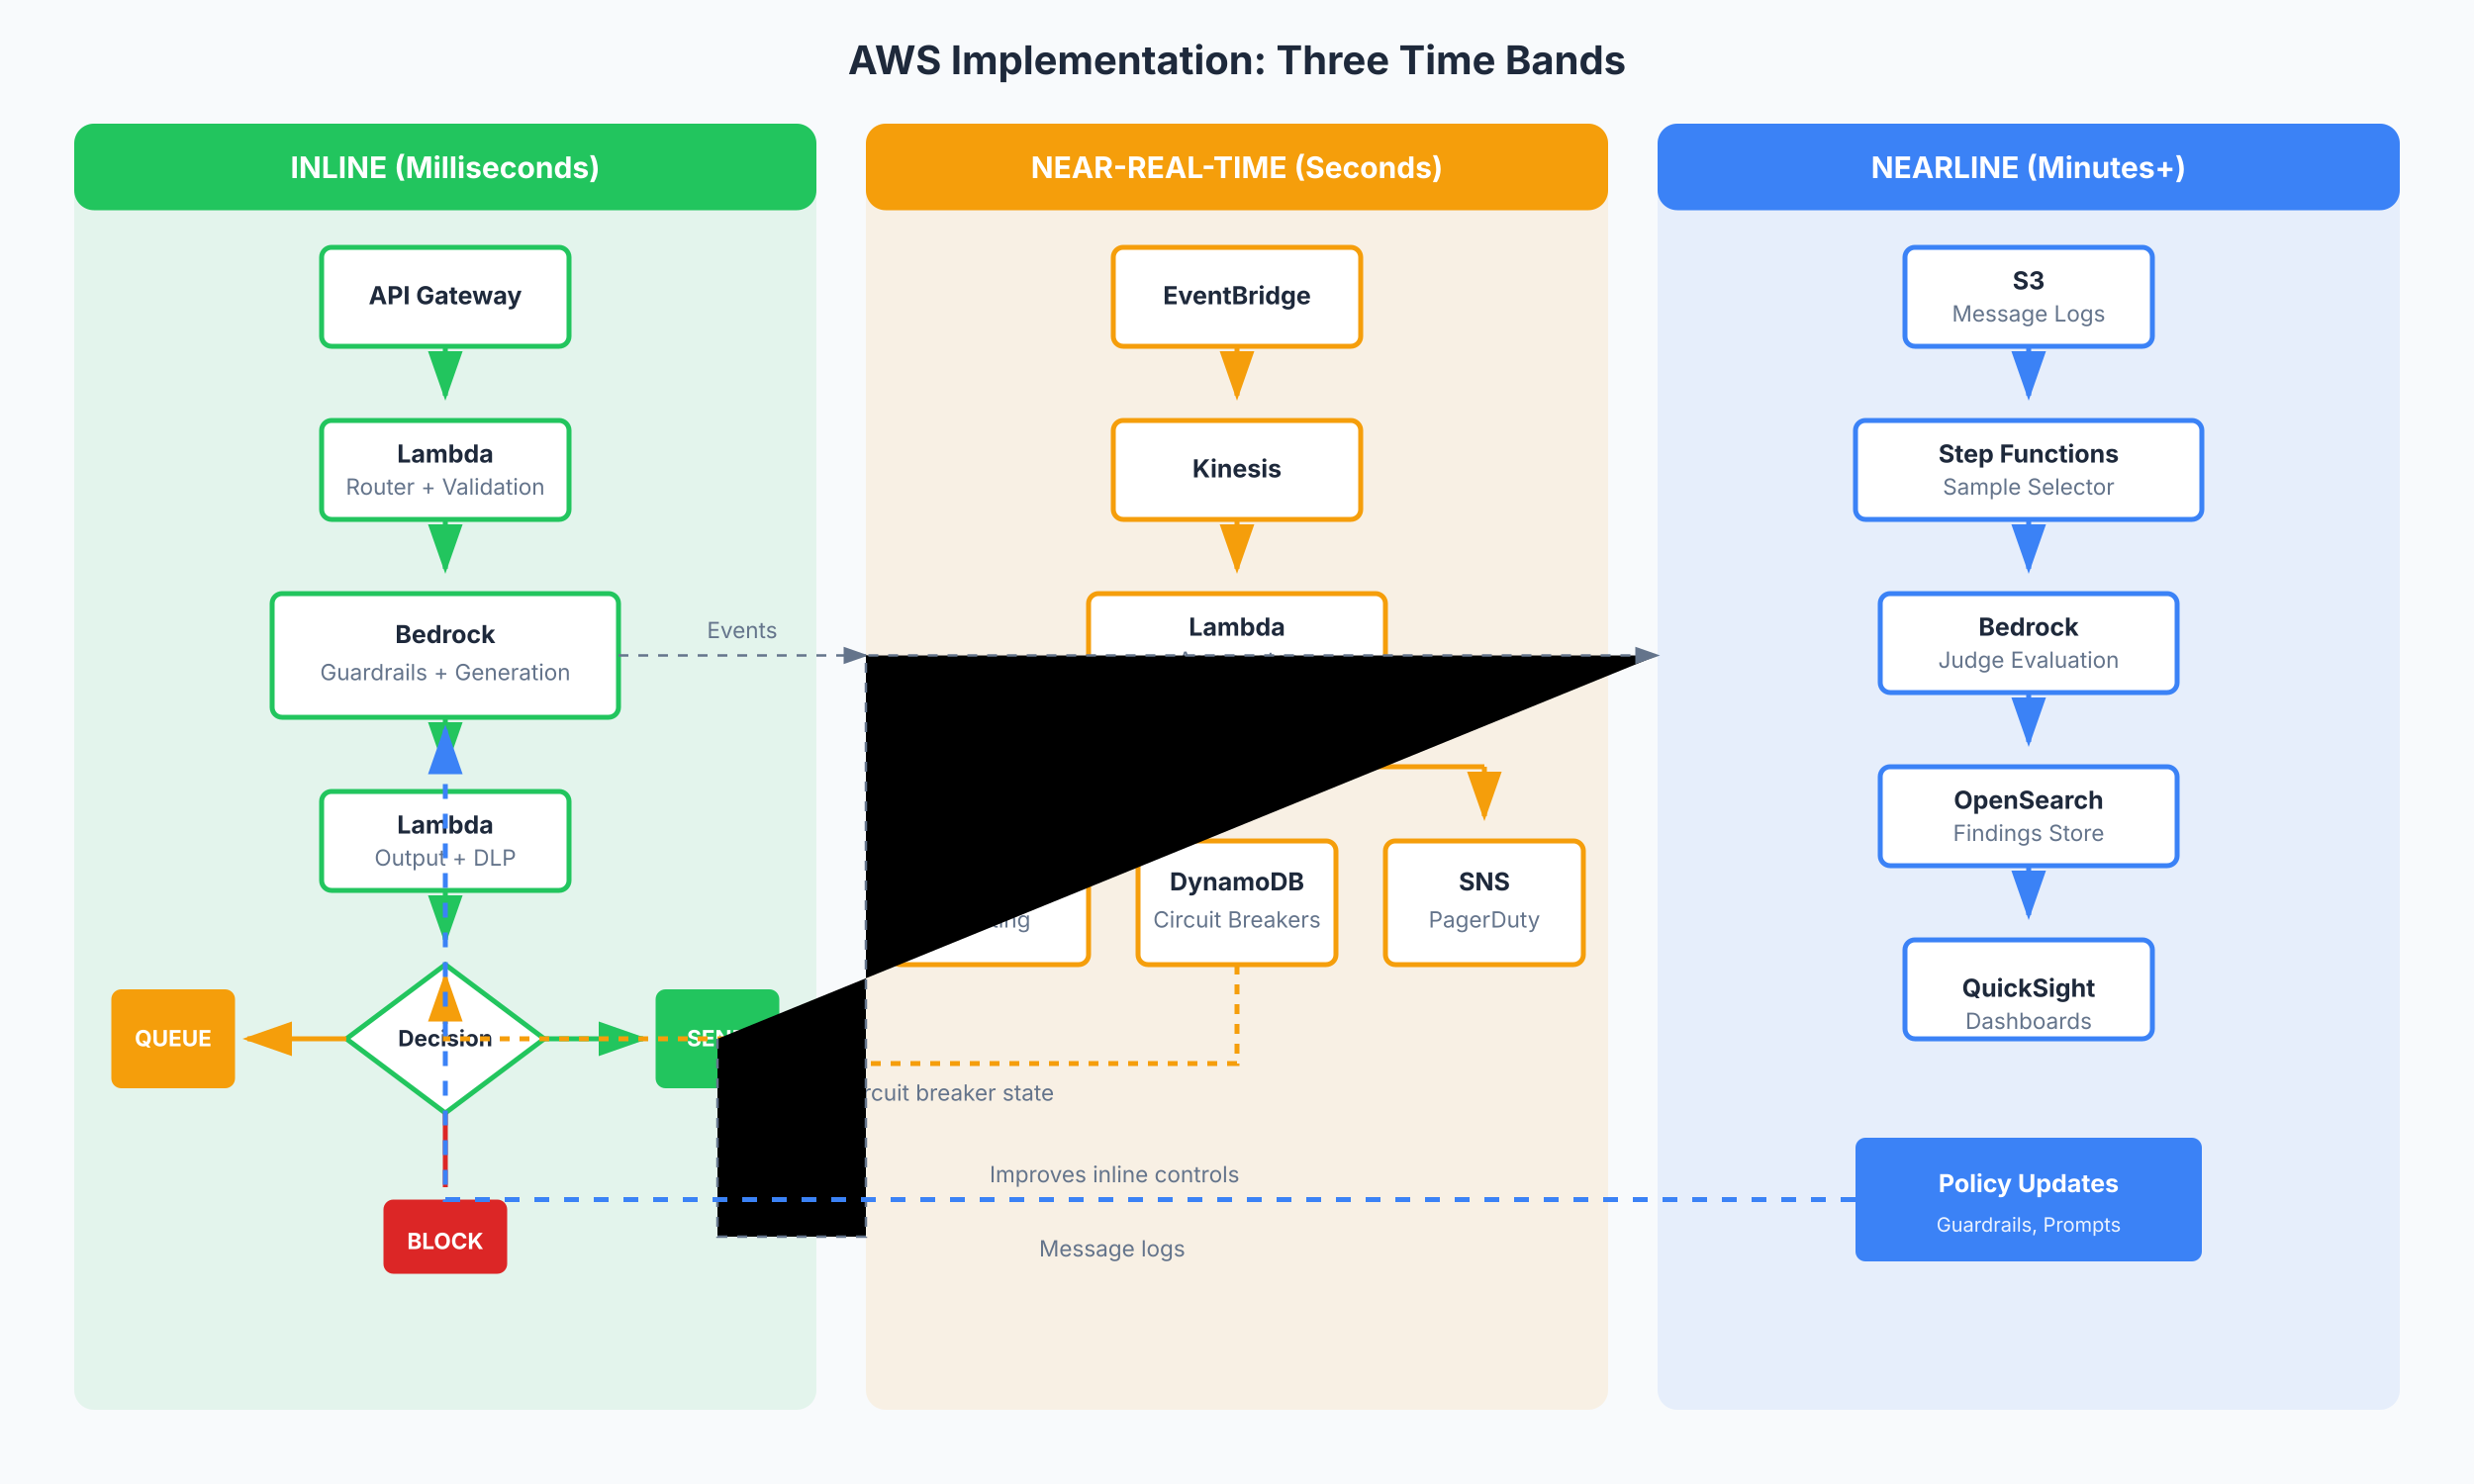
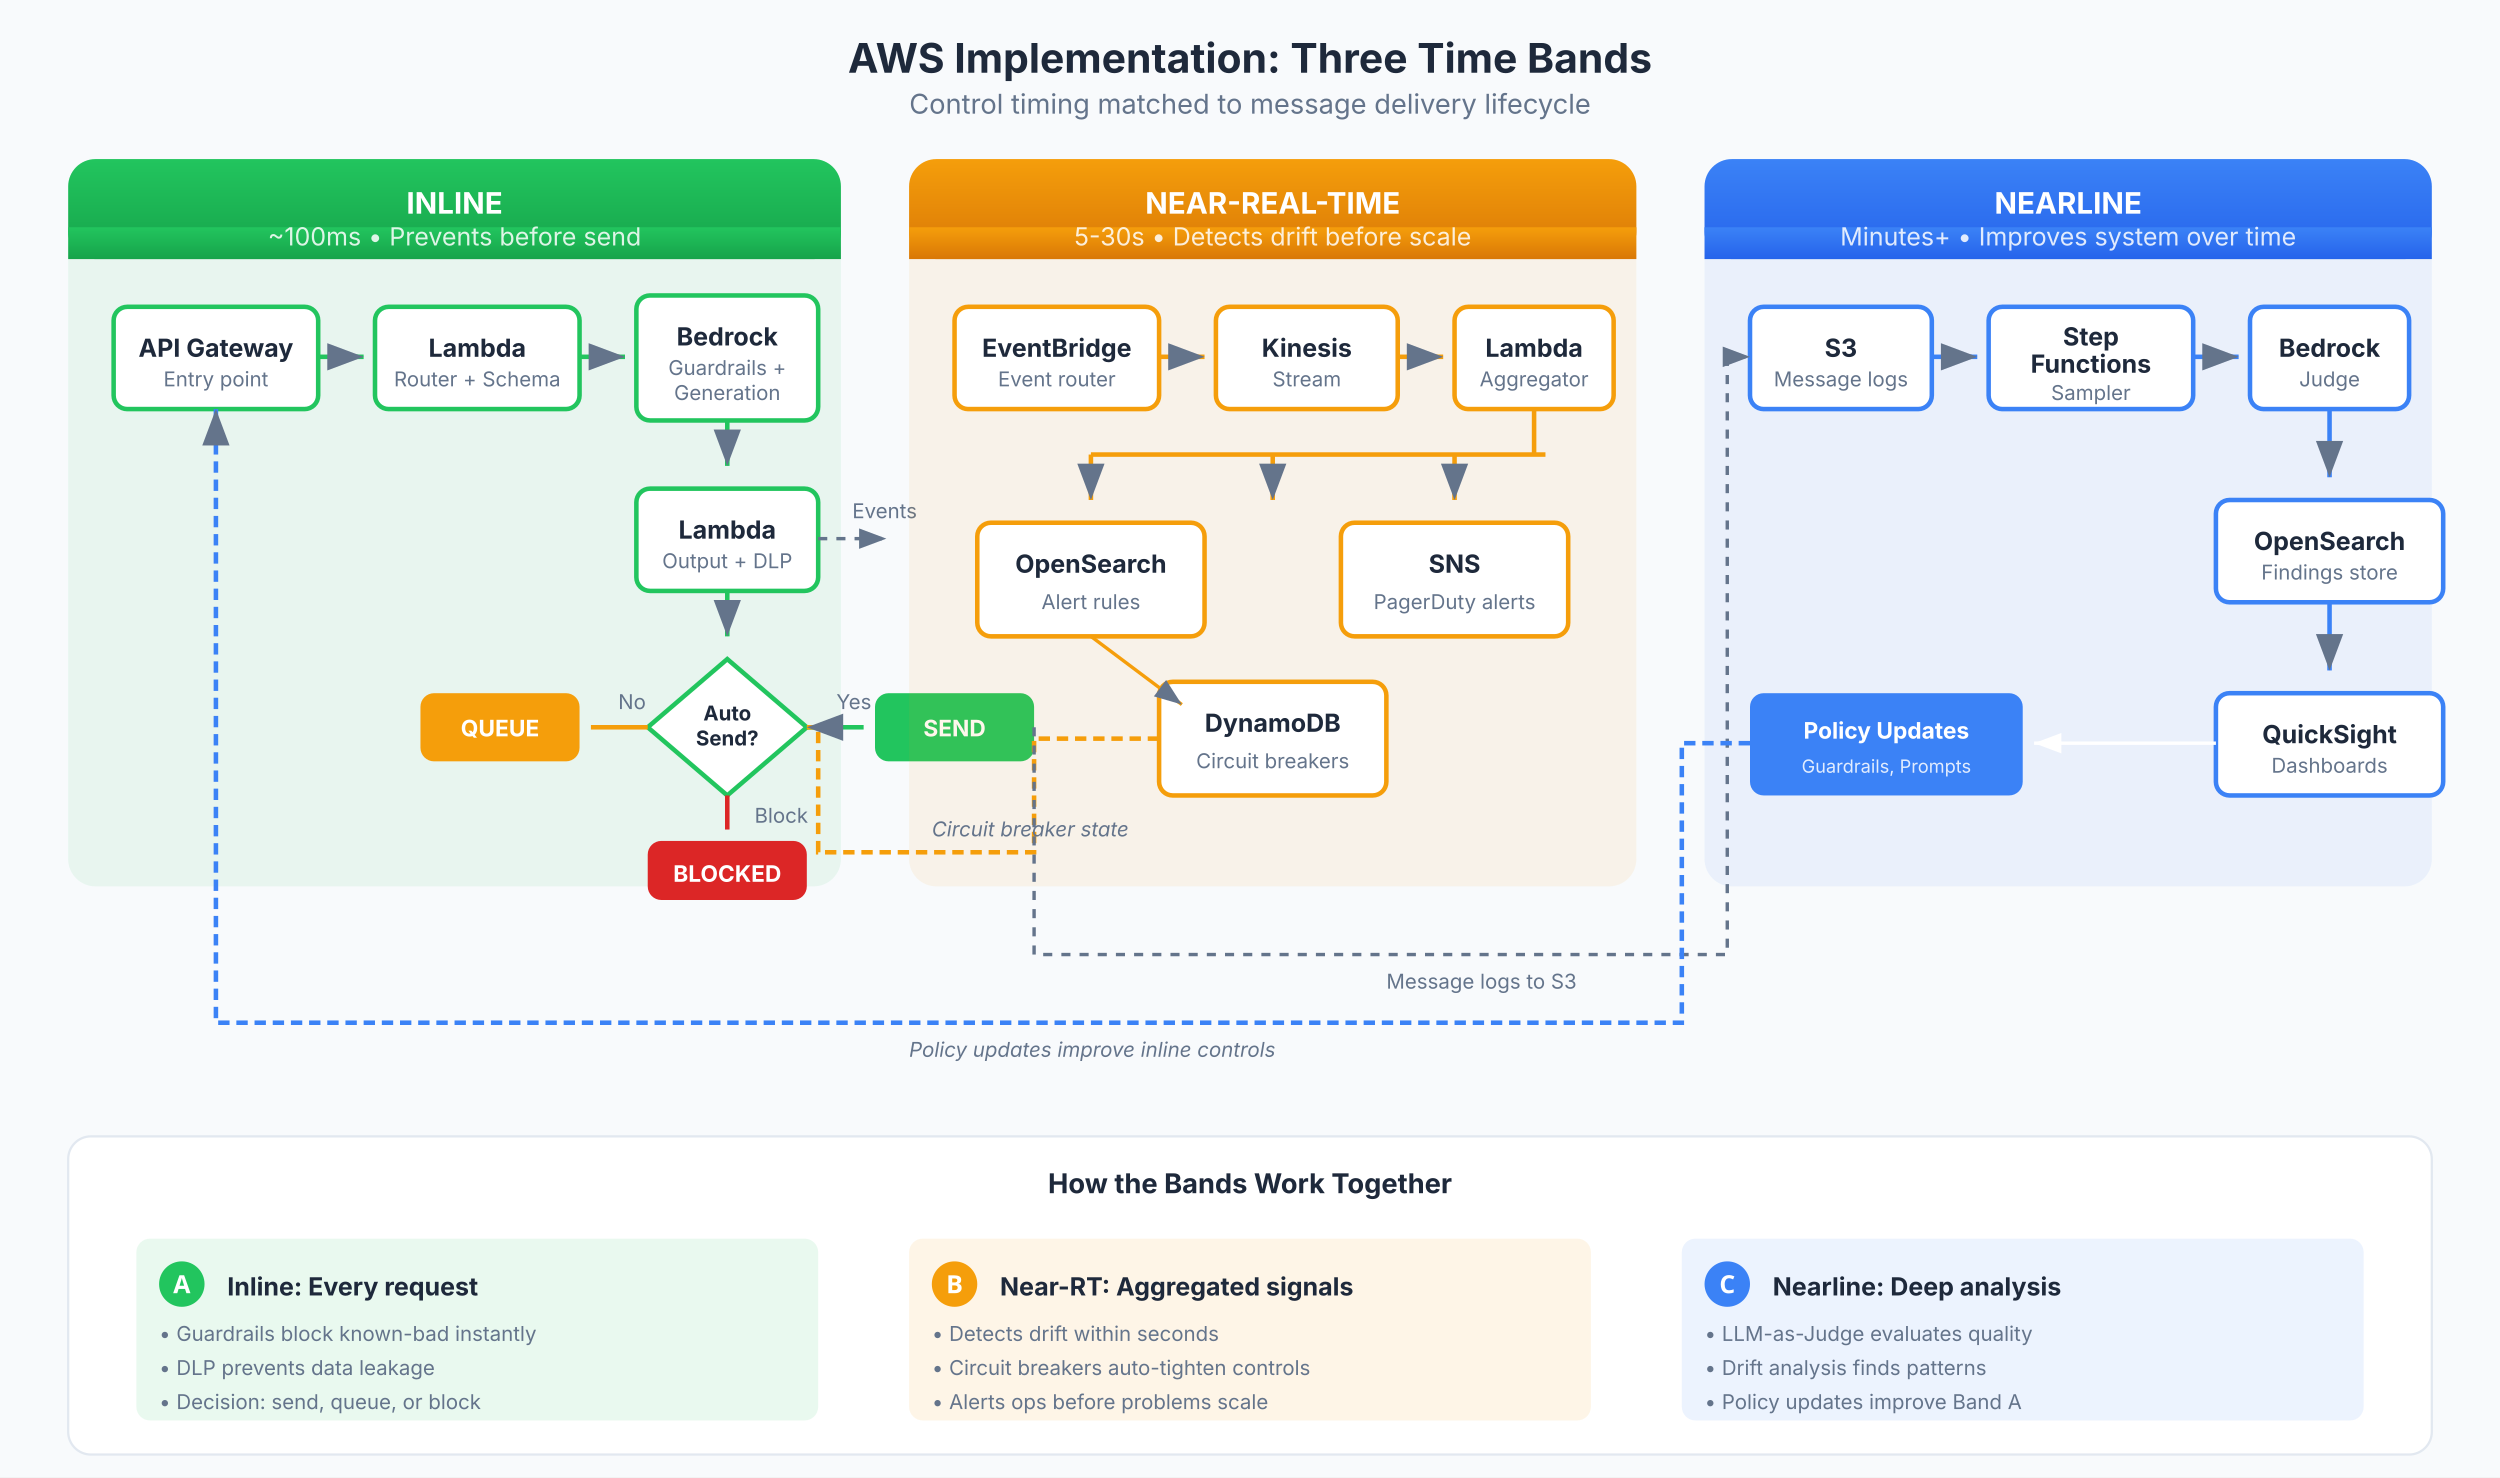
- <svg xmlns="http://www.w3.org/2000/svg" viewBox="0 0 1000 600" width="1000" height="600">
+ <svg xmlns="http://www.w3.org/2000/svg" viewBox="0 0 1100 650" width="1100" height="650">
  <defs>
-     <marker id="arrow" markerWidth="10" markerHeight="7" refX="9" refY="3.5" orient="auto">
-       <polygon points="0 0, 10 3.5, 0 7" fill="#64748b" />
+     <marker id="arrow" markerWidth="8" markerHeight="6" refX="8" refY="3" orient="auto">
+       <polygon points="0 0, 8 3, 0 6" fill="#64748b" />
    </marker>
-     <marker id="arrow-green" markerWidth="10" markerHeight="7" refX="9" refY="3.5" orient="auto">
-       <polygon points="0 0, 10 3.5, 0 7" fill="#22c55e" />
+     <marker id="arrow-white" markerWidth="8" markerHeight="6" refX="8" refY="3" orient="auto">
+       <polygon points="0 0, 8 3, 0 6" fill="#ffffff" />
    </marker>
-     <marker id="arrow-amber" markerWidth="10" markerHeight="7" refX="9" refY="3.5" orient="auto">
-       <polygon points="0 0, 10 3.5, 0 7" fill="#f59e0b" />
-     </marker>
-     <marker id="arrow-blue" markerWidth="10" markerHeight="7" refX="9" refY="3.5" orient="auto">
-       <polygon points="0 0, 10 3.5, 0 7" fill="#3b82f6" />
-     </marker>
+     <linearGradient id="greenGrad" x1="0%" y1="0%" x2="0%" y2="100%">
+       <stop offset="0%" style="stop-color:#22c55e" />
+       <stop offset="100%" style="stop-color:#16a34a" />
+     </linearGradient>
+     <linearGradient id="amberGrad" x1="0%" y1="0%" x2="0%" y2="100%">
+       <stop offset="0%" style="stop-color:#f59e0b" />
+       <stop offset="100%" style="stop-color:#d97706" />
+     </linearGradient>
+     <linearGradient id="blueGrad" x1="0%" y1="0%" x2="0%" y2="100%">
+       <stop offset="0%" style="stop-color:#3b82f6" />
+       <stop offset="100%" style="stop-color:#2563eb" />
+     </linearGradient>
  </defs>
  <style>
-     .title { font: bold 16px Inter, system-ui, sans-serif; fill: #1e293b; }
-     .band-label { font: bold 12px Inter, system-ui, sans-serif; fill: white; }
-     .timing { font: 10px Inter, system-ui, sans-serif; fill: white; opacity: 0.9; }
-     .service { font: bold 10px Inter, system-ui, sans-serif; fill: #1e293b; }
-     .detail { font: 9px Inter, system-ui, sans-serif; fill: #64748b; }
+     .title { font: bold 18px Inter, system-ui, sans-serif; fill: #1e293b; }
+     .subtitle { font: 12px Inter, system-ui, sans-serif; fill: #64748b; }
+     .band-title { font: bold 13px Inter, system-ui, sans-serif; fill: white; }
+     .band-time { font: 11px Inter, system-ui, sans-serif; fill: rgba(255,255,255,0.85); }
+     .service { font: bold 11px Inter, system-ui, sans-serif; fill: #1e293b; }
+     .service-detail { font: 9px Inter, system-ui, sans-serif; fill: #64748b; }
+     .outcome { font: bold 10px Inter, system-ui, sans-serif; fill: white; }
+     .flow-label { font: 9px Inter, system-ui, sans-serif; fill: #64748b; }
+     .feedback-label { font: 9px Inter, system-ui, sans-serif; fill: #64748b; font-style: italic; }
  </style>
-   <rect width="1000" height="600" fill="#f8fafc" />
-   <text x="500" y="30" text-anchor="middle" class="title">AWS Implementation: Three Time Bands</text>
-   <rect x="30" y="50" width="300" height="520" rx="8" fill="#22c55e" opacity="0.1" />
-   <rect x="30" y="50" width="300" height="35" rx="8" fill="#22c55e" />
-   <text x="180" y="72" text-anchor="middle" class="band-label">INLINE (Milliseconds)</text>
-   <rect x="130" y="100" width="100" height="40" rx="4" fill="white" stroke="#22c55e" stroke-width="2" />
-   <text x="180" y="123" text-anchor="middle" class="service">API Gateway</text>
-   <line x1="180" y1="140" x2="180" y2="160" stroke="#22c55e" stroke-width="2" marker-end="url(#arrow-green)" />
-   <rect x="130" y="170" width="100" height="40" rx="4" fill="white" stroke="#22c55e" stroke-width="2" />
-   <text x="180" y="187" text-anchor="middle" class="service">Lambda</text>
-   <text x="180" y="200" text-anchor="middle" class="detail">Router + Validation</text>
-   <line x1="180" y1="210" x2="180" y2="230" stroke="#22c55e" stroke-width="2" marker-end="url(#arrow-green)" />
-   <rect x="110" y="240" width="140" height="50" rx="4" fill="white" stroke="#22c55e" stroke-width="2" />
-   <text x="180" y="260" text-anchor="middle" class="service">Bedrock</text>
-   <text x="180" y="275" text-anchor="middle" class="detail">Guardrails + Generation</text>
-   <line x1="180" y1="290" x2="180" y2="310" stroke="#22c55e" stroke-width="2" marker-end="url(#arrow-green)" />
-   <rect x="130" y="320" width="100" height="40" rx="4" fill="white" stroke="#22c55e" stroke-width="2" />
-   <text x="180" y="337" text-anchor="middle" class="service">Lambda</text>
-   <text x="180" y="350" text-anchor="middle" class="detail">Output + DLP</text>
-   <line x1="180" y1="360" x2="180" y2="380" stroke="#22c55e" stroke-width="2" marker-end="url(#arrow-green)" />
-   <polygon points="180,390 220,420 180,450 140,420" fill="white" stroke="#22c55e" stroke-width="2" />
-   <text x="180" y="423" text-anchor="middle" class="service" style="font-size: 9px;">Decision</text>
-   <line x1="220" y1="420" x2="260" y2="420" stroke="#22c55e" stroke-width="2" marker-end="url(#arrow-green)" />
-   <rect x="265" y="400" width="50" height="40" rx="4" fill="#22c55e" />
-   <text x="290" y="423" text-anchor="middle" class="band-label" style="font-size: 9px;">SEND</text>
-   <line x1="140" y1="420" x2="100" y2="420" stroke="#f59e0b" stroke-width="2" marker-end="url(#arrow-amber)" />
-   <rect x="45" y="400" width="50" height="40" rx="4" fill="#f59e0b" />
-   <text x="70" y="423" text-anchor="middle" class="band-label" style="font-size: 9px;">QUEUE</text>
-   <line x1="180" y1="450" x2="180" y2="480" stroke="#dc2626" stroke-width="2" />
-   <rect x="155" y="485" width="50" height="30" rx="4" fill="#dc2626" />
-   <text x="180" y="505" text-anchor="middle" class="band-label" style="font-size: 9px;">BLOCK</text>
-   <path d="M 250 265 L 350 265" stroke="#64748b" stroke-width="1" stroke-dasharray="4" marker-end="url(#arrow)" />
-   <text x="300" y="258" text-anchor="middle" class="detail">Events</text>
-   <rect x="350" y="50" width="300" height="520" rx="8" fill="#f59e0b" opacity="0.1" />
-   <rect x="350" y="50" width="300" height="35" rx="8" fill="#f59e0b" />
-   <text x="500" y="72" text-anchor="middle" class="band-label">NEAR-REAL-TIME (Seconds)</text>
-   <rect x="450" y="100" width="100" height="40" rx="4" fill="white" stroke="#f59e0b" stroke-width="2" />
-   <text x="500" y="123" text-anchor="middle" class="service">EventBridge</text>
-   <line x1="500" y1="140" x2="500" y2="160" stroke="#f59e0b" stroke-width="2" marker-end="url(#arrow-amber)" />
-   <rect x="450" y="170" width="100" height="40" rx="4" fill="white" stroke="#f59e0b" stroke-width="2" />
-   <text x="500" y="193" text-anchor="middle" class="service">Kinesis</text>
-   <line x1="500" y1="210" x2="500" y2="230" stroke="#f59e0b" stroke-width="2" marker-end="url(#arrow-amber)" />
-   <rect x="440" y="240" width="120" height="40" rx="4" fill="white" stroke="#f59e0b" stroke-width="2" />
-   <text x="500" y="257" text-anchor="middle" class="service">Lambda</text>
-   <text x="500" y="270" text-anchor="middle" class="detail">Aggregator</text>
-   <line x1="500" y1="280" x2="500" y2="310" stroke="#f59e0b" stroke-width="2" />
-   <line x1="400" y1="310" x2="600" y2="310" stroke="#f59e0b" stroke-width="2" />
-   <line x1="400" y1="310" x2="400" y2="330" stroke="#f59e0b" stroke-width="2" marker-end="url(#arrow-amber)" />
-   <line x1="500" y1="310" x2="500" y2="330" stroke="#f59e0b" stroke-width="2" marker-end="url(#arrow-amber)" />
-   <line x1="600" y1="310" x2="600" y2="330" stroke="#f59e0b" stroke-width="2" marker-end="url(#arrow-amber)" />
-   <rect x="360" y="340" width="80" height="50" rx="4" fill="white" stroke="#f59e0b" stroke-width="2" />
-   <text x="400" y="360" text-anchor="middle" class="service">OpenSearch</text>
-   <text x="400" y="375" text-anchor="middle" class="detail">Alerting</text>
-   <rect x="460" y="340" width="80" height="50" rx="4" fill="white" stroke="#f59e0b" stroke-width="2" />
-   <text x="500" y="360" text-anchor="middle" class="service">DynamoDB</text>
-   <text x="500" y="375" text-anchor="middle" class="detail">Circuit Breakers</text>
-   <rect x="560" y="340" width="80" height="50" rx="4" fill="white" stroke="#f59e0b" stroke-width="2" />
-   <text x="600" y="360" text-anchor="middle" class="service">SNS</text>
-   <text x="600" y="375" text-anchor="middle" class="detail">PagerDuty</text>
-   <path d="M 500 390 L 500 430 L 330 430 L 330 420 L 180 420 L 180 395" stroke="#f59e0b" stroke-width="2" fill="none" stroke-dasharray="4" marker-end="url(#arrow-amber)" />
-   <text x="340" y="445" class="detail">Circuit breaker state</text>
-   <path d="M 290 420 L 290 500 L 350 500 L 350 265 L 670 265" stroke="#64748b" stroke-width="1" stroke-dasharray="4" marker-end="url(#arrow)" />
-   <text x="420" y="508" class="detail">Message logs</text>
-   <rect x="670" y="50" width="300" height="520" rx="8" fill="#3b82f6" opacity="0.1" />
-   <rect x="670" y="50" width="300" height="35" rx="8" fill="#3b82f6" />
-   <text x="820" y="72" text-anchor="middle" class="band-label">NEARLINE (Minutes+)</text>
-   <rect x="770" y="100" width="100" height="40" rx="4" fill="white" stroke="#3b82f6" stroke-width="2" />
-   <text x="820" y="117" text-anchor="middle" class="service">S3</text>
-   <text x="820" y="130" text-anchor="middle" class="detail">Message Logs</text>
-   <line x1="820" y1="140" x2="820" y2="160" stroke="#3b82f6" stroke-width="2" marker-end="url(#arrow-blue)" />
-   <rect x="750" y="170" width="140" height="40" rx="4" fill="white" stroke="#3b82f6" stroke-width="2" />
-   <text x="820" y="187" text-anchor="middle" class="service">Step Functions</text>
-   <text x="820" y="200" text-anchor="middle" class="detail">Sample Selector</text>
-   <line x1="820" y1="210" x2="820" y2="230" stroke="#3b82f6" stroke-width="2" marker-end="url(#arrow-blue)" />
-   <rect x="760" y="240" width="120" height="40" rx="4" fill="white" stroke="#3b82f6" stroke-width="2" />
-   <text x="820" y="257" text-anchor="middle" class="service">Bedrock</text>
-   <text x="820" y="270" text-anchor="middle" class="detail">Judge Evaluation</text>
-   <line x1="820" y1="280" x2="820" y2="300" stroke="#3b82f6" stroke-width="2" marker-end="url(#arrow-blue)" />
-   <rect x="760" y="310" width="120" height="40" rx="4" fill="white" stroke="#3b82f6" stroke-width="2" />
-   <text x="820" y="327" text-anchor="middle" class="service">OpenSearch</text>
-   <text x="820" y="340" text-anchor="middle" class="detail">Findings Store</text>
-   <line x1="820" y1="350" x2="820" y2="370" stroke="#3b82f6" stroke-width="2" marker-end="url(#arrow-blue)" />
-   <rect x="770" y="380" width="100" height="40" rx="4" fill="white" stroke="#3b82f6" stroke-width="2" />
-   <text x="820" y="403" text-anchor="middle" class="service">QuickSight</text>
-   <text x="820" y="416" text-anchor="middle" class="detail">Dashboards</text>
-   <rect x="750" y="460" width="140" height="50" rx="4" fill="#3b82f6" />
-   <text x="820" y="482" text-anchor="middle" class="band-label" style="font-size: 10px;">Policy Updates</text>
-   <text x="820" y="498" text-anchor="middle" class="timing" style="font-size: 8px;">Guardrails, Prompts</text>
-   <path d="M 750 485 L 180 485 L 180 295" stroke="#3b82f6" stroke-width="2" fill="none" stroke-dasharray="6" marker-end="url(#arrow-blue)" />
-   <text x="400" y="478" class="detail">Improves inline controls</text>
+   <rect width="1100" height="650" fill="#f8fafc" />
+   <text x="550" y="32" text-anchor="middle" class="title">AWS Implementation: Three Time Bands</text>
+   <text x="550" y="50" text-anchor="middle" class="subtitle">Control timing matched to message delivery lifecycle</text>
+   <rect x="30" y="70" width="340" height="320" rx="12" fill="#22c55e" opacity="0.08" />
+   <rect x="30" y="70" width="340" height="44" rx="12" fill="url(#greenGrad)" />
+   <rect x="30" y="100" width="340" height="14" fill="url(#greenGrad)" />
+   <text x="200" y="94" text-anchor="middle" class="band-title">INLINE</text>
+   <text x="200" y="108" text-anchor="middle" class="band-time">~100ms • Prevents before send</text>
+   <rect x="50" y="135" width="90" height="45" rx="6" fill="white" stroke="#22c55e" stroke-width="2" />
+   <text x="95" y="157" text-anchor="middle" class="service">API Gateway</text>
+   <text x="95" y="170" text-anchor="middle" class="service-detail">Entry point</text>
+   <line x1="140" y1="157" x2="160" y2="157" stroke="#22c55e" stroke-width="2" marker-end="url(#arrow)" />
+   <rect x="165" y="135" width="90" height="45" rx="6" fill="white" stroke="#22c55e" stroke-width="2" />
+   <text x="210" y="157" text-anchor="middle" class="service">Lambda</text>
+   <text x="210" y="170" text-anchor="middle" class="service-detail">Router + Schema</text>
+   <line x1="255" y1="157" x2="275" y2="157" stroke="#22c55e" stroke-width="2" marker-end="url(#arrow)" />
+   <rect x="280" y="130" width="80" height="55" rx="6" fill="white" stroke="#22c55e" stroke-width="2" />
+   <text x="320" y="152" text-anchor="middle" class="service">Bedrock</text>
+   <text x="320" y="165" text-anchor="middle" class="service-detail">Guardrails +</text>
+   <text x="320" y="176" text-anchor="middle" class="service-detail">Generation</text>
+   <line x1="320" y1="185" x2="320" y2="205" stroke="#22c55e" stroke-width="2" marker-end="url(#arrow)" />
+   <rect x="280" y="215" width="80" height="45" rx="6" fill="white" stroke="#22c55e" stroke-width="2" />
+   <text x="320" y="237" text-anchor="middle" class="service">Lambda</text>
+   <text x="320" y="250" text-anchor="middle" class="service-detail">Output + DLP</text>
+   <line x1="320" y1="260" x2="320" y2="280" stroke="#22c55e" stroke-width="2" marker-end="url(#arrow)" />
+   <polygon points="320,290 355,320 320,350 285,320" fill="white" stroke="#22c55e" stroke-width="2" />
+   <text x="320" y="317" text-anchor="middle" class="service" style="font-size:9px">Auto</text>
+   <text x="320" y="328" text-anchor="middle" class="service" style="font-size:9px">Send?</text>
+   <line x1="355" y1="320" x2="380" y2="320" stroke="#22c55e" stroke-width="2" />
+   <text x="368" y="312" class="flow-label">Yes</text>
+   <rect x="385" y="305" width="70" height="30" rx="6" fill="#22c55e" />
+   <text x="420" y="324" text-anchor="middle" class="outcome">SEND</text>
+   <line x1="285" y1="320" x2="260" y2="320" stroke="#f59e0b" stroke-width="2" />
+   <text x="272" y="312" class="flow-label">No</text>
+   <rect x="185" y="305" width="70" height="30" rx="6" fill="#f59e0b" />
+   <text x="220" y="324" text-anchor="middle" class="outcome">QUEUE</text>
+   <line x1="320" y1="350" x2="320" y2="365" stroke="#dc2626" stroke-width="2" />
+   <text x="332" y="362" class="flow-label">Block</text>
+   <rect x="285" y="370" width="70" height="26" rx="6" fill="#dc2626" />
+   <text x="320" y="388" text-anchor="middle" class="outcome">BLOCKED</text>
+   <path d="M 360 237 L 390 237" stroke="#64748b" stroke-width="1.5" stroke-dasharray="4" marker-end="url(#arrow)" />
+   <text x="375" y="228" class="flow-label">Events</text>
+   <rect x="400" y="70" width="320" height="320" rx="12" fill="#f59e0b" opacity="0.08" />
+   <rect x="400" y="70" width="320" height="44" rx="12" fill="url(#amberGrad)" />
+   <rect x="400" y="100" width="320" height="14" fill="url(#amberGrad)" />
+   <text x="560" y="94" text-anchor="middle" class="band-title">NEAR-REAL-TIME</text>
+   <text x="560" y="108" text-anchor="middle" class="band-time">5-30s • Detects drift before scale</text>
+   <rect x="420" y="135" width="90" height="45" rx="6" fill="white" stroke="#f59e0b" stroke-width="2" />
+   <text x="465" y="157" text-anchor="middle" class="service">EventBridge</text>
+   <text x="465" y="170" text-anchor="middle" class="service-detail">Event router</text>
+   <line x1="510" y1="157" x2="530" y2="157" stroke="#f59e0b" stroke-width="2" marker-end="url(#arrow)" />
+   <rect x="535" y="135" width="80" height="45" rx="6" fill="white" stroke="#f59e0b" stroke-width="2" />
+   <text x="575" y="157" text-anchor="middle" class="service">Kinesis</text>
+   <text x="575" y="170" text-anchor="middle" class="service-detail">Stream</text>
+   <line x1="615" y1="157" x2="635" y2="157" stroke="#f59e0b" stroke-width="2" marker-end="url(#arrow)" />
+   <rect x="640" y="135" width="70" height="45" rx="6" fill="white" stroke="#f59e0b" stroke-width="2" />
+   <text x="675" y="157" text-anchor="middle" class="service">Lambda</text>
+   <text x="675" y="170" text-anchor="middle" class="service-detail">Aggregator</text>
+   <line x1="675" y1="180" x2="675" y2="200" stroke="#f59e0b" stroke-width="2" />
+   <line x1="480" y1="200" x2="680" y2="200" stroke="#f59e0b" stroke-width="2" />
+   <line x1="480" y1="200" x2="480" y2="220" stroke="#f59e0b" stroke-width="2" marker-end="url(#arrow)" />
+   <line x1="560" y1="200" x2="560" y2="220" stroke="#f59e0b" stroke-width="2" marker-end="url(#arrow)" />
+   <line x1="640" y1="200" x2="640" y2="220" stroke="#f59e0b" stroke-width="2" marker-end="url(#arrow)" />
+   <rect x="430" y="230" width="100" height="50" rx="6" fill="white" stroke="#f59e0b" stroke-width="2" />
+   <text x="480" y="252" text-anchor="middle" class="service">OpenSearch</text>
+   <text x="480" y="268" text-anchor="middle" class="service-detail">Alert rules</text>
+   <rect x="510" y="300" width="100" height="50" rx="6" fill="white" stroke="#f59e0b" stroke-width="2" />
+   <text x="560" y="322" text-anchor="middle" class="service">DynamoDB</text>
+   <text x="560" y="338" text-anchor="middle" class="service-detail">Circuit breakers</text>
+   <rect x="590" y="230" width="100" height="50" rx="6" fill="white" stroke="#f59e0b" stroke-width="2" />
+   <text x="640" y="252" text-anchor="middle" class="service">SNS</text>
+   <text x="640" y="268" text-anchor="middle" class="service-detail">PagerDuty alerts</text>
+   <line x1="480" y1="280" x2="520" y2="310" stroke="#f59e0b" stroke-width="1.5" marker-end="url(#arrow)" />
+   <path d="M 510 325 L 455 325 L 455 375 L 360 375 L 360 320 L 355 320" stroke="#f59e0b" stroke-width="2" fill="none" stroke-dasharray="5,3" marker-end="url(#arrow)" />
+   <text x="410" y="368" class="feedback-label">Circuit breaker state</text>
+   <rect x="750" y="70" width="320" height="320" rx="12" fill="#3b82f6" opacity="0.08" />
+   <rect x="750" y="70" width="320" height="44" rx="12" fill="url(#blueGrad)" />
+   <rect x="750" y="100" width="320" height="14" fill="url(#blueGrad)" />
+   <text x="910" y="94" text-anchor="middle" class="band-title">NEARLINE</text>
+   <text x="910" y="108" text-anchor="middle" class="band-time">Minutes+ • Improves system over time</text>
+   <rect x="770" y="135" width="80" height="45" rx="6" fill="white" stroke="#3b82f6" stroke-width="2" />
+   <text x="810" y="157" text-anchor="middle" class="service">S3</text>
+   <text x="810" y="170" text-anchor="middle" class="service-detail">Message logs</text>
+   <line x1="850" y1="157" x2="870" y2="157" stroke="#3b82f6" stroke-width="2" marker-end="url(#arrow)" />
+   <rect x="875" y="135" width="90" height="45" rx="6" fill="white" stroke="#3b82f6" stroke-width="2" />
+   <text x="920" y="152" text-anchor="middle" class="service">Step</text>
+   <text x="920" y="164" text-anchor="middle" class="service">Functions</text>
+   <text x="920" y="176" text-anchor="middle" class="service-detail">Sampler</text>
+   <line x1="965" y1="157" x2="985" y2="157" stroke="#3b82f6" stroke-width="2" marker-end="url(#arrow)" />
+   <rect x="990" y="135" width="70" height="45" rx="6" fill="white" stroke="#3b82f6" stroke-width="2" />
+   <text x="1025" y="157" text-anchor="middle" class="service">Bedrock</text>
+   <text x="1025" y="170" text-anchor="middle" class="service-detail">Judge</text>
+   <line x1="1025" y1="180" x2="1025" y2="210" stroke="#3b82f6" stroke-width="2" marker-end="url(#arrow)" />
+   <rect x="975" y="220" width="100" height="45" rx="6" fill="white" stroke="#3b82f6" stroke-width="2" />
+   <text x="1025" y="242" text-anchor="middle" class="service">OpenSearch</text>
+   <text x="1025" y="255" text-anchor="middle" class="service-detail">Findings store</text>
+   <line x1="1025" y1="265" x2="1025" y2="295" stroke="#3b82f6" stroke-width="2" marker-end="url(#arrow)" />
+   <rect x="975" y="305" width="100" height="45" rx="6" fill="white" stroke="#3b82f6" stroke-width="2" />
+   <text x="1025" y="327" text-anchor="middle" class="service">QuickSight</text>
+   <text x="1025" y="340" text-anchor="middle" class="service-detail">Dashboards</text>
+   <rect x="770" y="305" width="120" height="45" rx="6" fill="#3b82f6" />
+   <text x="830" y="325" text-anchor="middle" class="outcome">Policy Updates</text>
+   <text x="830" y="340" text-anchor="middle" class="band-time" style="font-size:8px">Guardrails, Prompts</text>
+   <line x1="975" y1="327" x2="895" y2="327" stroke="white" stroke-width="1.5" marker-end="url(#arrow-white)" />
+   <path d="M 455 320 L 455 420 L 760 420 L 760 157 L 770 157" stroke="#64748b" stroke-width="1.5" fill="none" stroke-dasharray="4" marker-end="url(#arrow)" />
+   <text x="610" y="435" class="flow-label">Message logs to S3</text>
+   <path d="M 770 327 L 740 327 L 740 450 L 95 450 L 95 180" stroke="#3b82f6" stroke-width="2" fill="none" stroke-dasharray="5,3" marker-end="url(#arrow)" />
+   <text x="400" y="465" class="feedback-label">Policy updates improve inline controls</text>
+   <rect x="30" y="500" width="1040" height="140" rx="10" fill="white" stroke="#e2e8f0" stroke-width="1" />
+   <text x="550" y="525" text-anchor="middle" class="service" style="font-size:12px">How the Bands Work Together</text>
+   <rect x="60" y="545" width="300" height="80" rx="6" fill="#22c55e" opacity="0.1" />
+   <circle cx="80" cy="565" r="10" fill="#22c55e" />
+   <text x="80" y="569" text-anchor="middle" fill="white" style="font:bold 11px sans-serif">A</text>
+   <text x="100" y="570" class="service">Inline: Every request</text>
+   <text x="70" y="590" class="service-detail">• Guardrails block known-bad instantly</text>
+   <text x="70" y="605" class="service-detail">• DLP prevents data leakage</text>
+   <text x="70" y="620" class="service-detail">• Decision: send, queue, or block</text>
+   <rect x="400" y="545" width="300" height="80" rx="6" fill="#f59e0b" opacity="0.1" />
+   <circle cx="420" cy="565" r="10" fill="#f59e0b" />
+   <text x="420" y="569" text-anchor="middle" fill="white" style="font:bold 11px sans-serif">B</text>
+   <text x="440" y="570" class="service">Near-RT: Aggregated signals</text>
+   <text x="410" y="590" class="service-detail">• Detects drift within seconds</text>
+   <text x="410" y="605" class="service-detail">• Circuit breakers auto-tighten controls</text>
+   <text x="410" y="620" class="service-detail">• Alerts ops before problems scale</text>
+   <rect x="740" y="545" width="300" height="80" rx="6" fill="#3b82f6" opacity="0.1" />
+   <circle cx="760" cy="565" r="10" fill="#3b82f6" />
+   <text x="760" y="569" text-anchor="middle" fill="white" style="font:bold 11px sans-serif">C</text>
+   <text x="780" y="570" class="service">Nearline: Deep analysis</text>
+   <text x="750" y="590" class="service-detail">• LLM-as-Judge evaluates quality</text>
+   <text x="750" y="605" class="service-detail">• Drift analysis finds patterns</text>
+   <text x="750" y="620" class="service-detail">• Policy updates improve Band A</text>
</svg>
